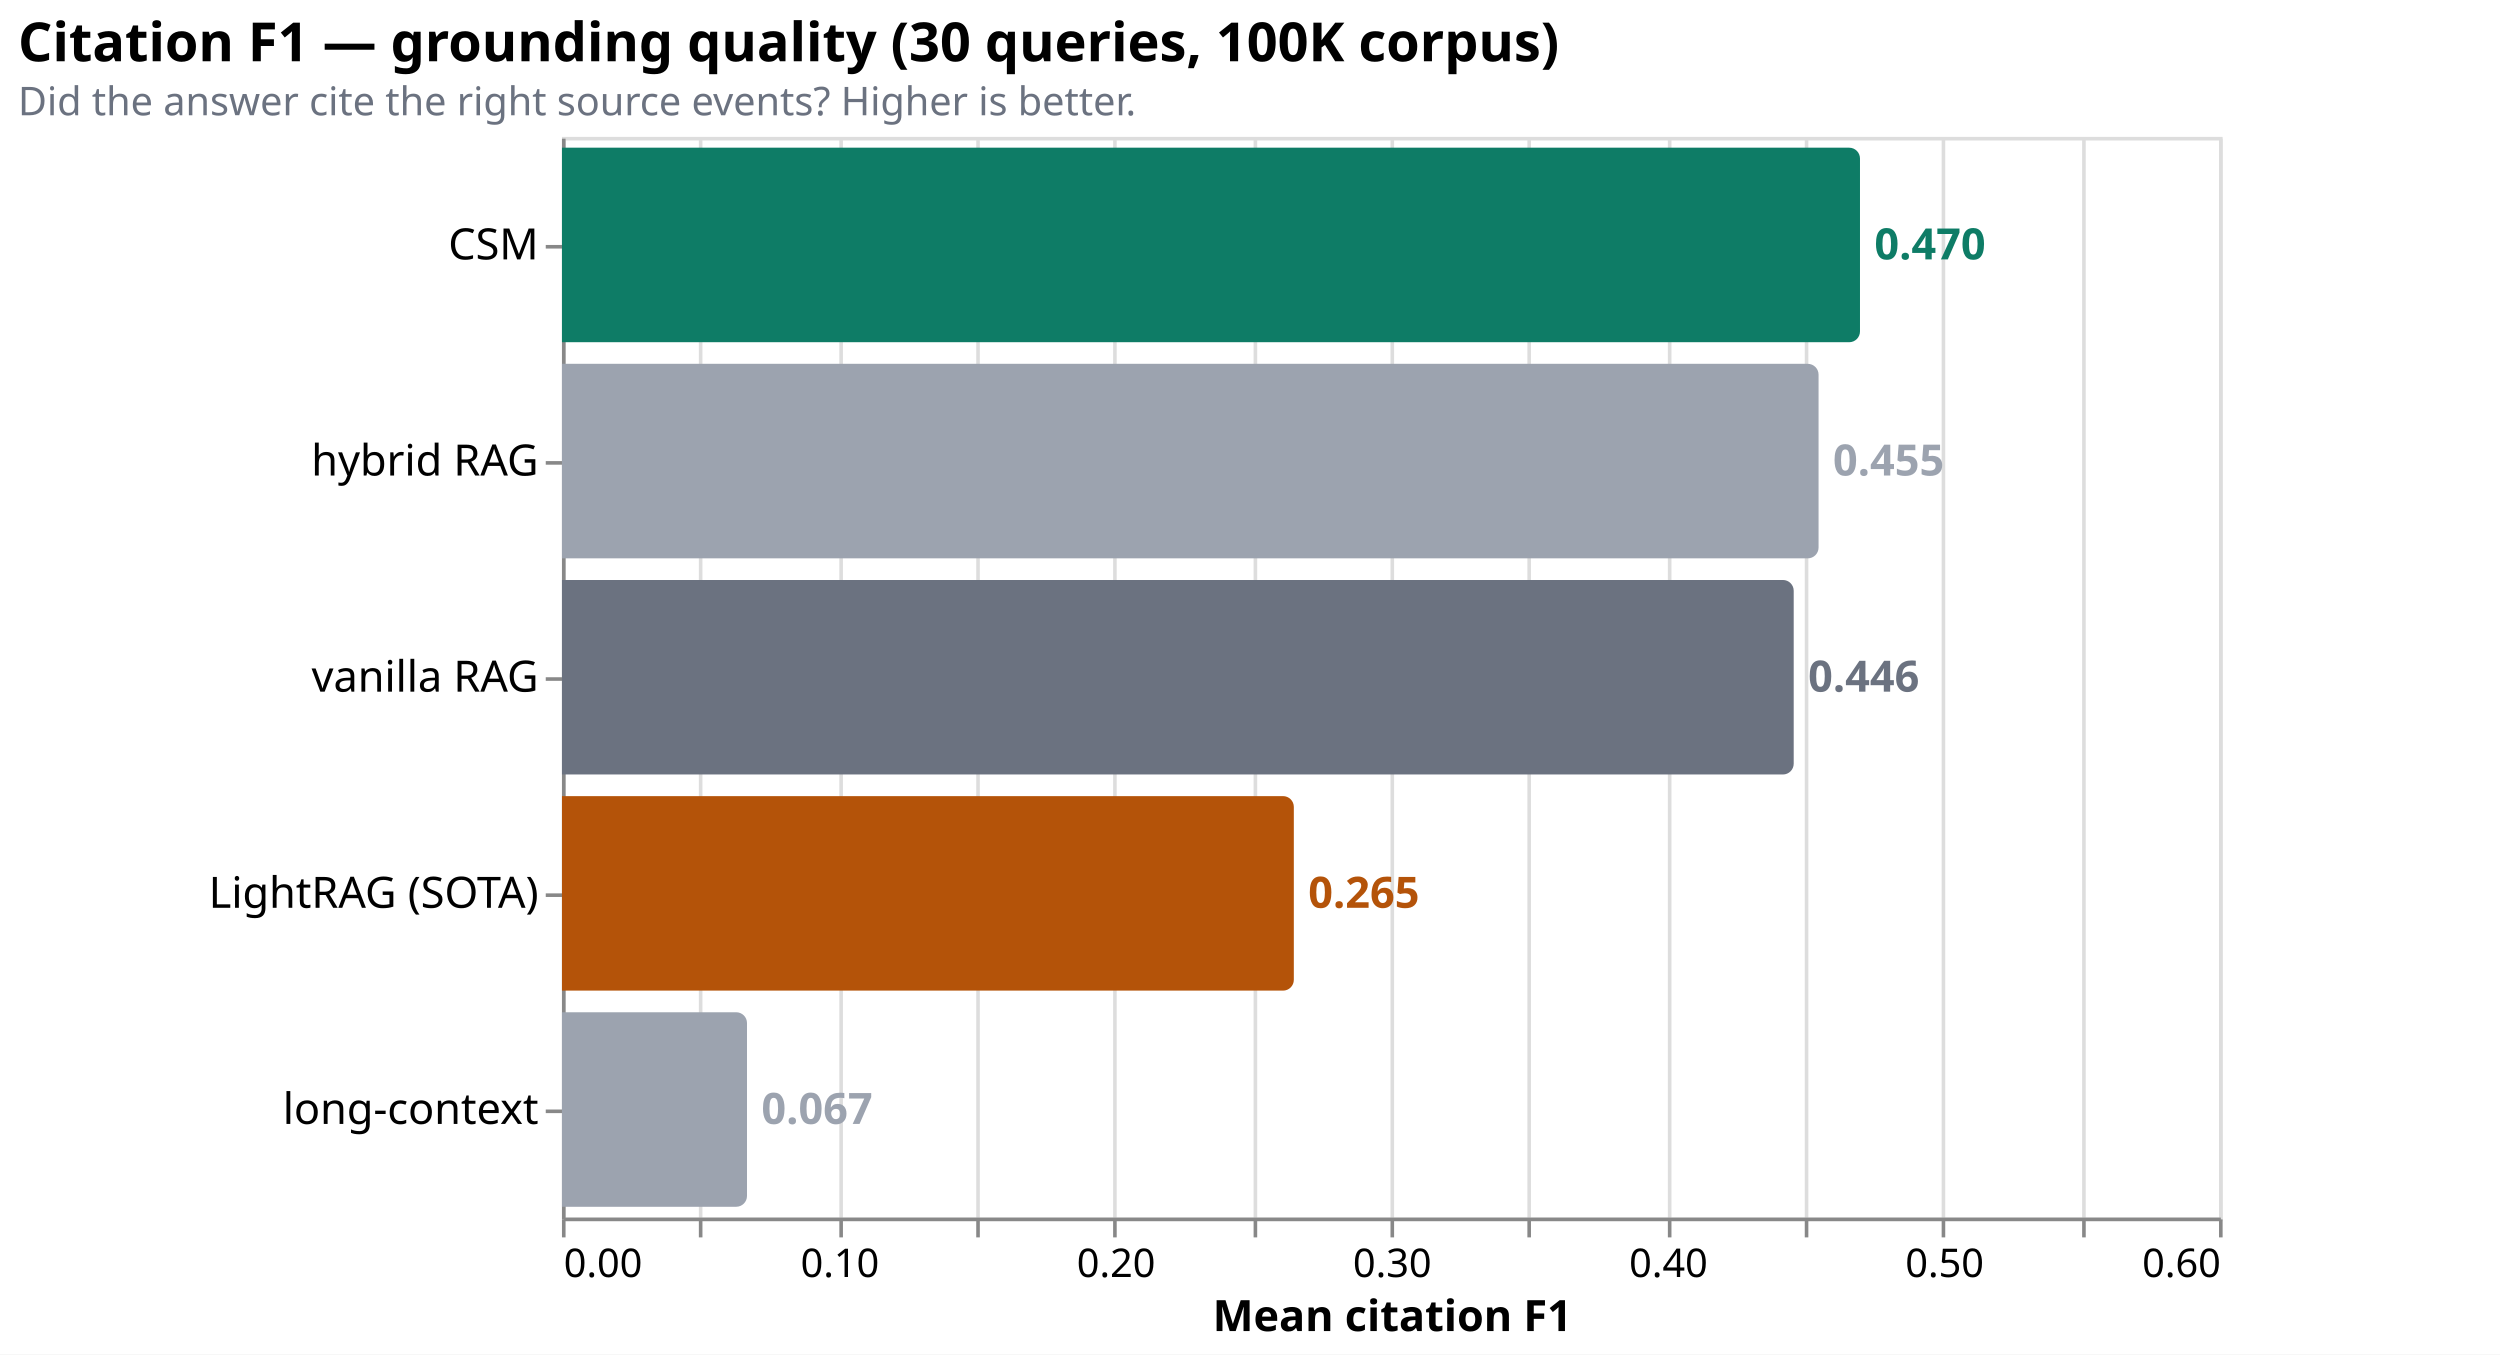
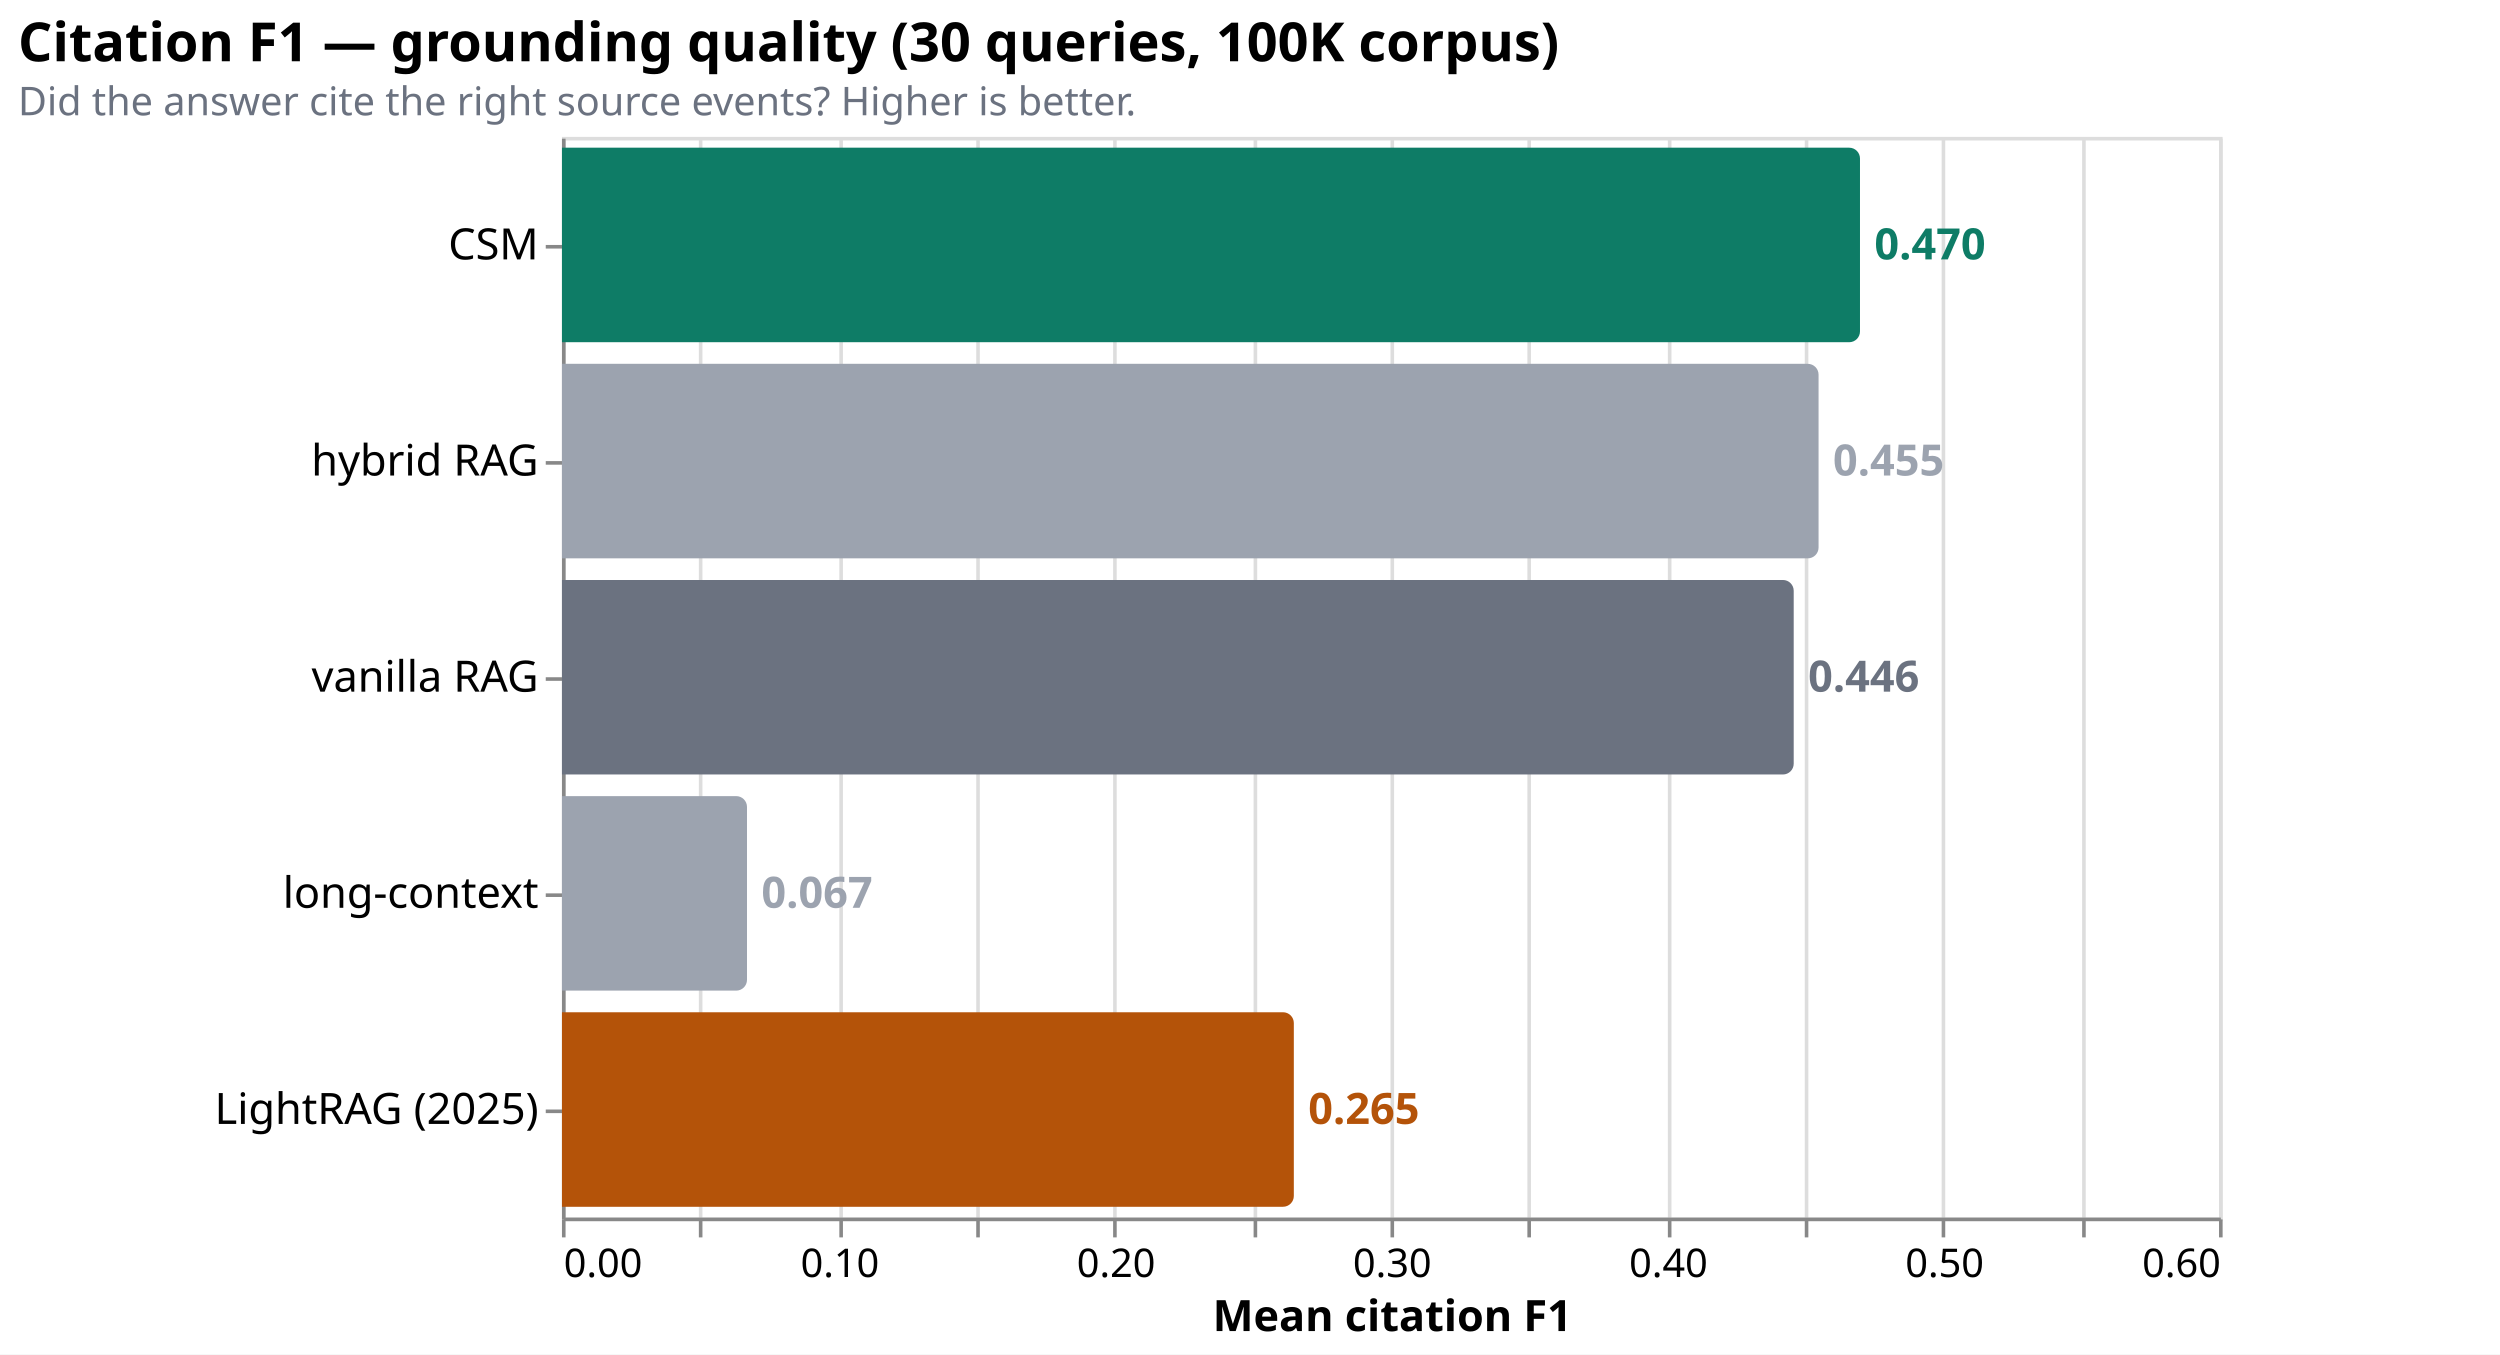
<svg xmlns="http://www.w3.org/2000/svg" version="1.1" class="marks" width="694" height="376" viewBox="0 0 694 376">
  <rect width="694" height="376" fill="white" />
  <g fill="none" stroke-miterlimit="10" transform="translate(156,38)">
    <g class="mark-group role-frame root" role="graphics-object" aria-roledescription="group mark container">
      <g transform="translate(0,0)">
        <path class="background" aria-hidden="true" d="M0.5,0.5h460v300h-460Z" stroke="#ddd" />
        <g>
          <g class="mark-group role-axis" aria-hidden="true">
            <g transform="translate(0.5,300.5)">
              <path class="background" aria-hidden="true" d="M0,0h0v0h0Z" pointer-events="none" />
              <g>
                <g class="mark-rule role-axis-grid" pointer-events="none">
                  <line transform="translate(0,0)" x2="0" y2="-300" stroke="#ddd" stroke-width="1" opacity="1" />
                  <line transform="translate(38,0)" x2="0" y2="-300" stroke="#ddd" stroke-width="1" opacity="1" />
                  <line transform="translate(77,0)" x2="0" y2="-300" stroke="#ddd" stroke-width="1" opacity="1" />
                  <line transform="translate(115,0)" x2="0" y2="-300" stroke="#ddd" stroke-width="1" opacity="1" />
                  <line transform="translate(153,0)" x2="0" y2="-300" stroke="#ddd" stroke-width="1" opacity="1" />
                  <line transform="translate(192,0)" x2="0" y2="-300" stroke="#ddd" stroke-width="1" opacity="1" />
                  <line transform="translate(230,0)" x2="0" y2="-300" stroke="#ddd" stroke-width="1" opacity="1" />
                  <line transform="translate(268,0)" x2="0" y2="-300" stroke="#ddd" stroke-width="1" opacity="1" />
                  <line transform="translate(307,0)" x2="0" y2="-300" stroke="#ddd" stroke-width="1" opacity="1" />
                  <line transform="translate(345,0)" x2="0" y2="-300" stroke="#ddd" stroke-width="1" opacity="1" />
                  <line transform="translate(383,0)" x2="0" y2="-300" stroke="#ddd" stroke-width="1" opacity="1" />
                  <line transform="translate(422,0)" x2="0" y2="-300" stroke="#ddd" stroke-width="1" opacity="1" />
                  <line transform="translate(460,0)" x2="0" y2="-300" stroke="#ddd" stroke-width="1" opacity="1" />
                </g>
              </g>
              <path class="foreground" aria-hidden="true" d="" pointer-events="none" display="none" />
            </g>
          </g>
          <g class="mark-group role-axis" role="graphics-symbol" aria-roledescription="axis" aria-label="X-axis titled 'Mean citation F1' for a linear scale with values from 0.0 to 0.6">
            <g transform="translate(0.5,300.5)">
              <path class="background" aria-hidden="true" d="M0,0h0v0h0Z" pointer-events="none" />
              <g>
                <g class="mark-rule role-axis-tick" pointer-events="none">
                  <line transform="translate(0,0)" x2="0" y2="5" stroke="#888" stroke-width="1" opacity="1" />
                  <line transform="translate(38,0)" x2="0" y2="5" stroke="#888" stroke-width="1" opacity="1" />
                  <line transform="translate(77,0)" x2="0" y2="5" stroke="#888" stroke-width="1" opacity="1" />
                  <line transform="translate(115,0)" x2="0" y2="5" stroke="#888" stroke-width="1" opacity="1" />
                  <line transform="translate(153,0)" x2="0" y2="5" stroke="#888" stroke-width="1" opacity="1" />
                  <line transform="translate(192,0)" x2="0" y2="5" stroke="#888" stroke-width="1" opacity="1" />
                  <line transform="translate(230,0)" x2="0" y2="5" stroke="#888" stroke-width="1" opacity="1" />
                  <line transform="translate(268,0)" x2="0" y2="5" stroke="#888" stroke-width="1" opacity="1" />
                  <line transform="translate(307,0)" x2="0" y2="5" stroke="#888" stroke-width="1" opacity="1" />
                  <line transform="translate(345,0)" x2="0" y2="5" stroke="#888" stroke-width="1" opacity="1" />
                  <line transform="translate(383,0)" x2="0" y2="5" stroke="#888" stroke-width="1" opacity="1" />
                  <line transform="translate(422,0)" x2="0" y2="5" stroke="#888" stroke-width="1" opacity="1" />
                  <line transform="translate(460,0)" x2="0" y2="5" stroke="#888" stroke-width="1" opacity="1" />
                </g>
                <g class="mark-text role-axis-label" pointer-events="none">
                  <text text-anchor="start" transform="translate(0,16)" font-family="sans-serif" font-size="11px" fill="#000" opacity="1">0.00</text>
                  <text text-anchor="middle" transform="translate(38.33333,16)" font-family="sans-serif" font-size="11px" fill="#000" opacity="0">0.05</text>
                  <text text-anchor="middle" transform="translate(76.66667,16)" font-family="sans-serif" font-size="11px" fill="#000" opacity="1">0.10</text>
                  <text text-anchor="middle" transform="translate(115,16)" font-family="sans-serif" font-size="11px" fill="#000" opacity="0">0.15</text>
                  <text text-anchor="middle" transform="translate(153.3333,16)" font-family="sans-serif" font-size="11px" fill="#000" opacity="1">0.20</text>
                  <text text-anchor="middle" transform="translate(191.6667,16)" font-family="sans-serif" font-size="11px" fill="#000" opacity="0">0.25</text>
                  <text text-anchor="middle" transform="translate(230,16)" font-family="sans-serif" font-size="11px" fill="#000" opacity="1">0.30</text>
                  <text text-anchor="middle" transform="translate(268.3333,16)" font-family="sans-serif" font-size="11px" fill="#000" opacity="0">0.35</text>
                  <text text-anchor="middle" transform="translate(306.6667,16)" font-family="sans-serif" font-size="11px" fill="#000" opacity="1">0.40</text>
                  <text text-anchor="middle" transform="translate(345,16)" font-family="sans-serif" font-size="11px" fill="#000" opacity="0">0.45</text>
                  <text text-anchor="middle" transform="translate(383.3333,16)" font-family="sans-serif" font-size="11px" fill="#000" opacity="1">0.50</text>
                  <text text-anchor="middle" transform="translate(421.6667,16)" font-family="sans-serif" font-size="11px" fill="#000" opacity="0">0.55</text>
                  <text text-anchor="end" transform="translate(460,16)" font-family="sans-serif" font-size="11px" fill="#000" opacity="1">0.60</text>
                </g>
                <g class="mark-rule role-axis-domain" pointer-events="none">
                  <line transform="translate(0,0)" x2="460" y2="0" stroke="#888" stroke-width="1" opacity="1" />
                </g>
                <g class="mark-text role-axis-title" pointer-events="none">
                  <text text-anchor="middle" transform="translate(230,31)" font-family="sans-serif" font-size="12px" font-weight="bold" fill="#000" opacity="1">Mean citation F1</text>
                </g>
              </g>
              <path class="foreground" aria-hidden="true" d="" pointer-events="none" display="none" />
            </g>
          </g>
-           <g class="mark-group role-axis" role="graphics-symbol" aria-roledescription="axis" aria-label="Y-axis for a discrete scale with 5 values: CSM, hybrid RAG, vanilla RAG, LightRAG (SOTA), long-context">
+           <g class="mark-group role-axis" role="graphics-symbol" aria-roledescription="axis" aria-label="Y-axis for a discrete scale with 5 values: CSM, hybrid RAG, vanilla RAG, long-context, LightRAG (2025)">
            <g transform="translate(0.5,0.5)">
              <path class="background" aria-hidden="true" d="M0,0h0v0h0Z" pointer-events="none" />
              <g>
                <g class="mark-rule role-axis-tick" pointer-events="none">
                  <line transform="translate(0,30)" x2="-5" y2="0" stroke="#888" stroke-width="1" opacity="1" />
                  <line transform="translate(0,90)" x2="-5" y2="0" stroke="#888" stroke-width="1" opacity="1" />
                  <line transform="translate(0,150)" x2="-5" y2="0" stroke="#888" stroke-width="1" opacity="1" />
                  <line transform="translate(0,210)" x2="-5" y2="0" stroke="#888" stroke-width="1" opacity="1" />
                  <line transform="translate(0,270)" x2="-5" y2="0" stroke="#888" stroke-width="1" opacity="1" />
                </g>
                <g class="mark-text role-axis-label" pointer-events="none">
                  <text text-anchor="end" transform="translate(-7,33.5)" font-family="sans-serif" font-size="12px" fill="#000" opacity="1">CSM</text>
                  <text text-anchor="end" transform="translate(-7,93.5)" font-family="sans-serif" font-size="12px" fill="#000" opacity="1">hybrid RAG</text>
                  <text text-anchor="end" transform="translate(-7,153.5)" font-family="sans-serif" font-size="12px" fill="#000" opacity="1">vanilla RAG</text>
-                   <text text-anchor="end" transform="translate(-7,213.5)" font-family="sans-serif" font-size="12px" fill="#000" opacity="1">LightRAG (SOTA)</text>
-                   <text text-anchor="end" transform="translate(-7,273.5)" font-family="sans-serif" font-size="12px" fill="#000" opacity="1">long-context</text>
+                   <text text-anchor="end" transform="translate(-7,213.5)" font-family="sans-serif" font-size="12px" fill="#000" opacity="1">long-context</text>
+                   <text text-anchor="end" transform="translate(-7,273.5)" font-family="sans-serif" font-size="12px" fill="#000" opacity="1">LightRAG (2025)</text>
                </g>
                <g class="mark-rule role-axis-domain" pointer-events="none">
                  <line transform="translate(0,0)" x2="0" y2="300" stroke="#888" stroke-width="1" opacity="1" />
                </g>
              </g>
              <path class="foreground" aria-hidden="true" d="" pointer-events="none" display="none" />
            </g>
          </g>
          <g class="mark-group role-scope" role="graphics-object" aria-roledescription="group mark container">
            <g transform="translate(0,3)">
              <path class="background" aria-hidden="true" d="M0,0L357.333,0C358.989,0,360.333,1.344,360.333,3L360.333,51C360.333,52.656,358.989,54,357.333,54L0,54C0,54,0,54,0,54L0,0C0,0,0,0,0,0Z" />
              <g clip-path="url(#clip1)">
                <g class="mark-group role-scope" role="graphics-object" aria-roledescription="group mark container">
                  <g transform="translate(0,0)">
                    <path class="background" aria-hidden="true" d="M0,0h0v54h0Z" />
                    <g>
                      <g class="mark-rect role-mark layer_0_marks" role="graphics-object" aria-roledescription="rect mark container">
                        <path aria-label="Mean citation F1: 0.47; system: CSM; kind: csm" role="graphics-symbol" aria-roledescription="bar" d="M0,0h360.333v54h-360.333Z" fill="#0e7c66" />
                      </g>
                    </g>
                    <path class="foreground" aria-hidden="true" d="" display="none" />
                  </g>
                </g>
              </g>
              <path class="foreground" aria-hidden="true" d="" display="none" />
            </g>
            <g transform="translate(0,63)">
              <path class="background" aria-hidden="true" d="M0,0L345.833,0C347.489,0,348.833,1.344,348.833,3L348.833,51C348.833,52.656,347.489,54,345.833,54L0,54C0,54,0,54,0,54L0,0C0,0,0,0,0,0Z" />
              <g clip-path="url(#clip2)">
                <g class="mark-group role-scope" role="graphics-object" aria-roledescription="group mark container">
                  <g transform="translate(0,0)">
                    <path class="background" aria-hidden="true" d="M0,0h0v54h0Z" />
                    <g>
                      <g class="mark-rect role-mark layer_0_marks" role="graphics-object" aria-roledescription="rect mark container">
                        <path aria-label="Mean citation F1: 0.455; system: hybrid RAG; kind: hybrid" role="graphics-symbol" aria-roledescription="bar" d="M0,0h348.833v54h-348.833Z" fill="#9ca3af" />
                      </g>
                    </g>
                    <path class="foreground" aria-hidden="true" d="" display="none" />
                  </g>
                </g>
              </g>
              <path class="foreground" aria-hidden="true" d="" display="none" />
            </g>
            <g transform="translate(0,123)">
              <path class="background" aria-hidden="true" d="M0,0L338.933,0C340.589,0,341.933,1.344,341.933,3L341.933,51C341.933,52.656,340.589,54,338.933,54L0,54C0,54,0,54,0,54L0,0C0,0,0,0,0,0Z" />
              <g clip-path="url(#clip3)">
                <g class="mark-group role-scope" role="graphics-object" aria-roledescription="group mark container">
                  <g transform="translate(0,0)">
                    <path class="background" aria-hidden="true" d="M0,0h0v54h0Z" />
                    <g>
                      <g class="mark-rect role-mark layer_0_marks" role="graphics-object" aria-roledescription="rect mark container">
                        <path aria-label="Mean citation F1: 0.446; system: vanilla RAG; kind: rag" role="graphics-symbol" aria-roledescription="bar" d="M0,0h341.933v54h-341.933Z" fill="#6b7280" />
                      </g>
                    </g>
                    <path class="foreground" aria-hidden="true" d="" display="none" />
                  </g>
                </g>
              </g>
              <path class="foreground" aria-hidden="true" d="" display="none" />
            </g>
-             <g transform="translate(0,183)">
+             <g transform="translate(0,243)">
              <path class="background" aria-hidden="true" d="M0,0L200.167,0C201.822,0,203.167,1.344,203.167,3L203.167,51C203.167,52.656,201.822,54,200.167,54L0,54C0,54,0,54,0,54L0,0C0,0,0,0,0,0Z" />
              <g clip-path="url(#clip4)">
                <g class="mark-group role-scope" role="graphics-object" aria-roledescription="group mark container">
                  <g transform="translate(0,0)">
                    <path class="background" aria-hidden="true" d="M0,0h0v54h0Z" />
                    <g>
                      <g class="mark-rect role-mark layer_0_marks" role="graphics-object" aria-roledescription="rect mark container">
-                         <path aria-label="Mean citation F1: 0.265; system: LightRAG (SOTA); kind: lightrag" role="graphics-symbol" aria-roledescription="bar" d="M0,0h203.167v54h-203.167Z" fill="#b45309" />
-                       </g>
-                     </g>
-                     <path class="foreground" aria-hidden="true" d="" display="none" />
-                   </g>
-                 </g>
-               </g>
-               <path class="foreground" aria-hidden="true" d="" display="none" />
-             </g>
-             <g transform="translate(0,243)">
+                         <path aria-label="Mean citation F1: 0.265; system: LightRAG (2025); kind: lightrag" role="graphics-symbol" aria-roledescription="bar" d="M0,0h203.167v54h-203.167Z" fill="#b45309" />
+                       </g>
+                     </g>
+                     <path class="foreground" aria-hidden="true" d="" display="none" />
+                   </g>
+                 </g>
+               </g>
+               <path class="foreground" aria-hidden="true" d="" display="none" />
+             </g>
+             <g transform="translate(0,183)">
              <path class="background" aria-hidden="true" d="M0,0L48.367,0C50.022,0,51.367,1.344,51.367,3L51.367,51C51.367,52.656,50.022,54,48.367,54L0,54C0,54,0,54,0,54L0,0C0,0,0,0,0,0Z" />
              <g clip-path="url(#clip5)">
                <g class="mark-group role-scope" role="graphics-object" aria-roledescription="group mark container">
                  <g transform="translate(0,0)">
                    <path class="background" aria-hidden="true" d="M0,0h0v54h0Z" />
                    <g>
                      <g class="mark-rect role-mark layer_0_marks" role="graphics-object" aria-roledescription="rect mark container">
                        <path aria-label="Mean citation F1: 0.067; system: long-context; kind: longctx" role="graphics-symbol" aria-roledescription="bar" d="M0,0h51.367v54h-51.367Z" fill="#9ca3af" />
                      </g>
                    </g>
                    <path class="foreground" aria-hidden="true" d="" display="none" />
                  </g>
                </g>
              </g>
              <path class="foreground" aria-hidden="true" d="" display="none" />
            </g>
          </g>
          <g class="mark-text role-mark layer_1_marks" role="graphics-object" aria-roledescription="text mark container">
            <text aria-label="Mean citation F1: 0.47; system: CSM; kind: csm; f1: 0.470" role="graphics-symbol" aria-roledescription="text mark" text-anchor="start" transform="translate(364.3333,34)" font-family="sans-serif" font-size="12px" font-weight="bold" fill="#0e7c66">0.470</text>
            <text aria-label="Mean citation F1: 0.455; system: hybrid RAG; kind: hybrid; f1: 0.455" role="graphics-symbol" aria-roledescription="text mark" text-anchor="start" transform="translate(352.8333,94)" font-family="sans-serif" font-size="12px" font-weight="bold" fill="#9ca3af">0.455</text>
            <text aria-label="Mean citation F1: 0.446; system: vanilla RAG; kind: rag; f1: 0.446" role="graphics-symbol" aria-roledescription="text mark" text-anchor="start" transform="translate(345.9333,154)" font-family="sans-serif" font-size="12px" font-weight="bold" fill="#6b7280">0.446</text>
-             <text aria-label="Mean citation F1: 0.265; system: LightRAG (SOTA); kind: lightrag; f1: 0.265" role="graphics-symbol" aria-roledescription="text mark" text-anchor="start" transform="translate(207.1667,214)" font-family="sans-serif" font-size="12px" font-weight="bold" fill="#b45309">0.265</text>
-             <text aria-label="Mean citation F1: 0.067; system: long-context; kind: longctx; f1: 0.067" role="graphics-symbol" aria-roledescription="text mark" text-anchor="start" transform="translate(55.36667,274)" font-family="sans-serif" font-size="12px" font-weight="bold" fill="#9ca3af">0.067</text>
+             <text aria-label="Mean citation F1: 0.265; system: LightRAG (2025); kind: lightrag; f1: 0.265" role="graphics-symbol" aria-roledescription="text mark" text-anchor="start" transform="translate(207.1667,274)" font-family="sans-serif" font-size="12px" font-weight="bold" fill="#b45309">0.265</text>
+             <text aria-label="Mean citation F1: 0.067; system: long-context; kind: longctx; f1: 0.067" role="graphics-symbol" aria-roledescription="text mark" text-anchor="start" transform="translate(55.36667,214)" font-family="sans-serif" font-size="12px" font-weight="bold" fill="#9ca3af">0.067</text>
          </g>
          <g class="mark-group role-title">
            <g transform="translate(-151,-33)">
              <path class="background" aria-hidden="true" d="M0,0h0v0h0Z" pointer-events="none" />
              <g>
                <g class="mark-text role-title-text" role="graphics-symbol" aria-roledescription="title" aria-label="Title text 'Citation F1 — grounding quality (30 queries, 100K corpus)'" pointer-events="none">
                  <text text-anchor="start" transform="translate(0,12)" font-family="sans-serif" font-size="15px" font-weight="bold" fill="#000" opacity="1">Citation F1 — grounding quality (30 queries, 100K corpus)</text>
                </g>
                <g class="mark-text role-title-subtitle" role="graphics-symbol" aria-roledescription="subtitle" aria-label="Subtitle text 'Did the answer cite the right source events? Higher is better.'" pointer-events="none">
                  <text text-anchor="start" transform="translate(0,27)" font-family="sans-serif" font-size="11px" fill="#6b7280" opacity="1">Did the answer cite the right source events? Higher is better.</text>
                </g>
              </g>
              <path class="foreground" aria-hidden="true" d="" pointer-events="none" display="none" />
            </g>
          </g>
        </g>
        <path class="foreground" aria-hidden="true" d="" display="none" />
      </g>
    </g>
  </g>
  <defs>
    <clipPath id="clip1">
      <path d="M0,0L357.333,0C358.989,0,360.333,1.344,360.333,3L360.333,51C360.333,52.656,358.989,54,357.333,54L0,54C0,54,0,54,0,54L0,0C0,0,0,0,0,0Z" />
    </clipPath>
    <clipPath id="clip2">
      <path d="M0,0L345.833,0C347.489,0,348.833,1.344,348.833,3L348.833,51C348.833,52.656,347.489,54,345.833,54L0,54C0,54,0,54,0,54L0,0C0,0,0,0,0,0Z" />
    </clipPath>
    <clipPath id="clip3">
      <path d="M0,0L338.933,0C340.589,0,341.933,1.344,341.933,3L341.933,51C341.933,52.656,340.589,54,338.933,54L0,54C0,54,0,54,0,54L0,0C0,0,0,0,0,0Z" />
    </clipPath>
    <clipPath id="clip4">
      <path d="M0,0L200.167,0C201.822,0,203.167,1.344,203.167,3L203.167,51C203.167,52.656,201.822,54,200.167,54L0,54C0,54,0,54,0,54L0,0C0,0,0,0,0,0Z" />
    </clipPath>
    <clipPath id="clip5">
      <path d="M0,0L48.367,0C50.022,0,51.367,1.344,51.367,3L51.367,51C51.367,52.656,50.022,54,48.367,54L0,54C0,54,0,54,0,54L0,0C0,0,0,0,0,0Z" />
    </clipPath>
  </defs>
</svg>
